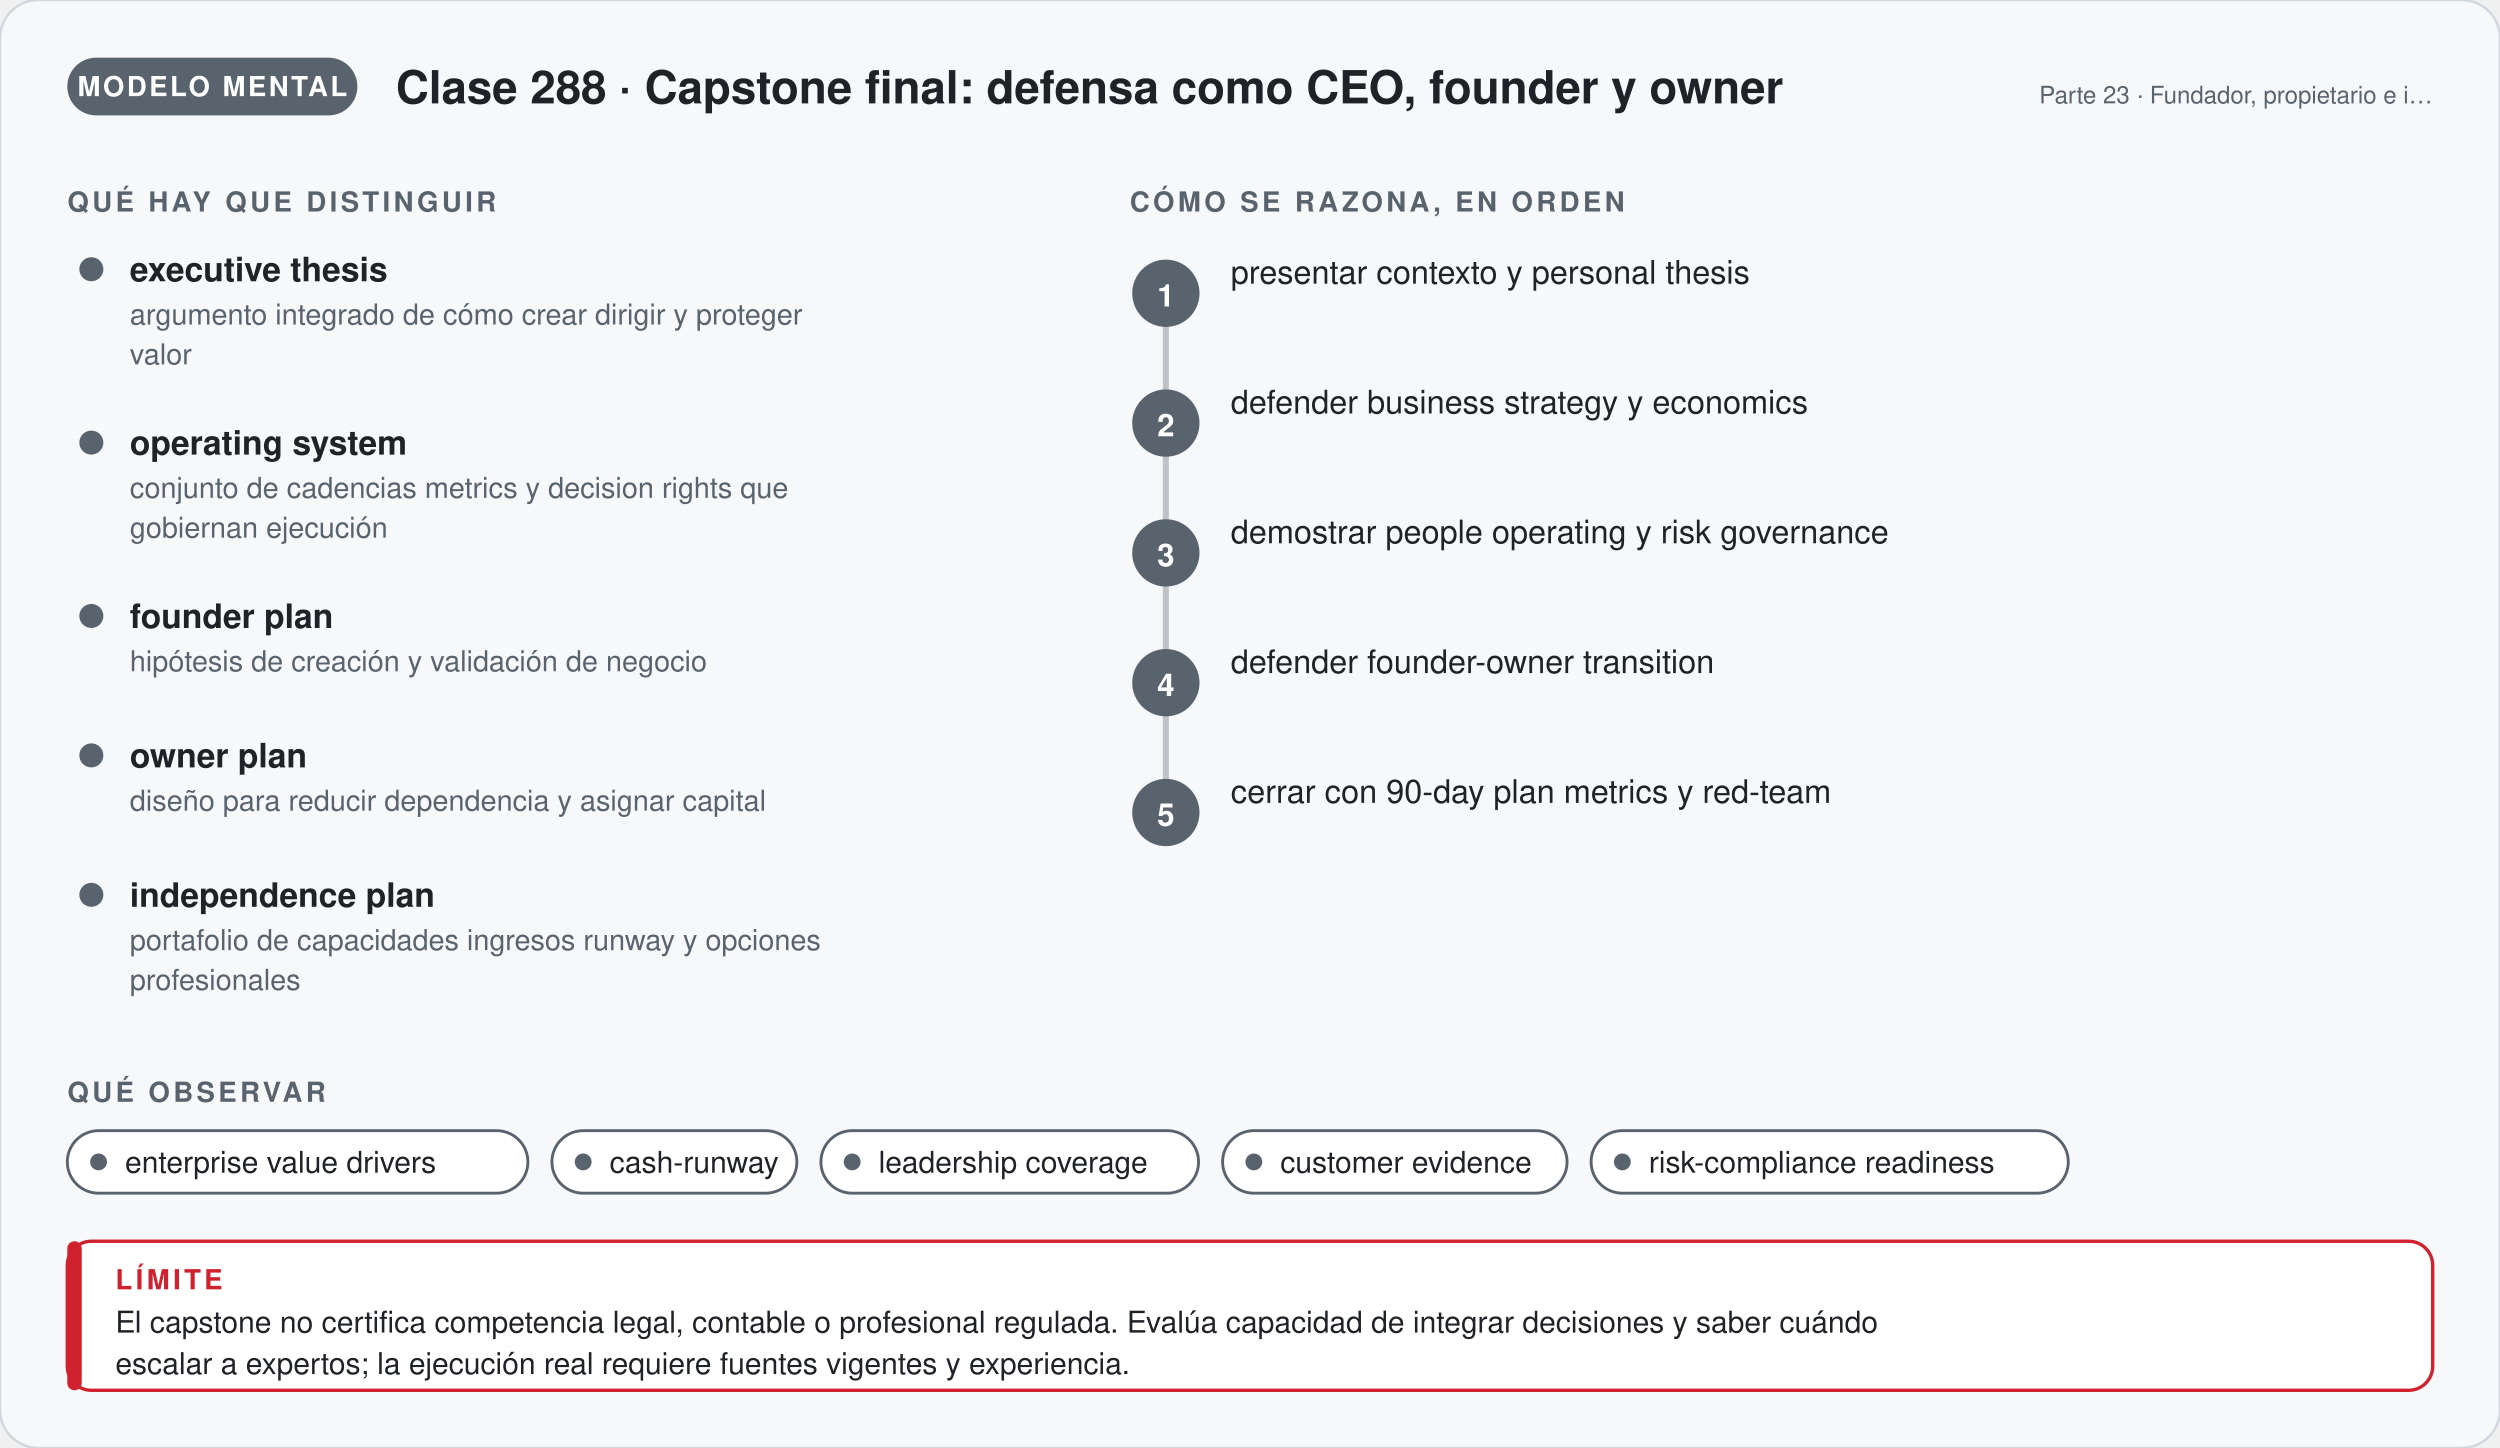
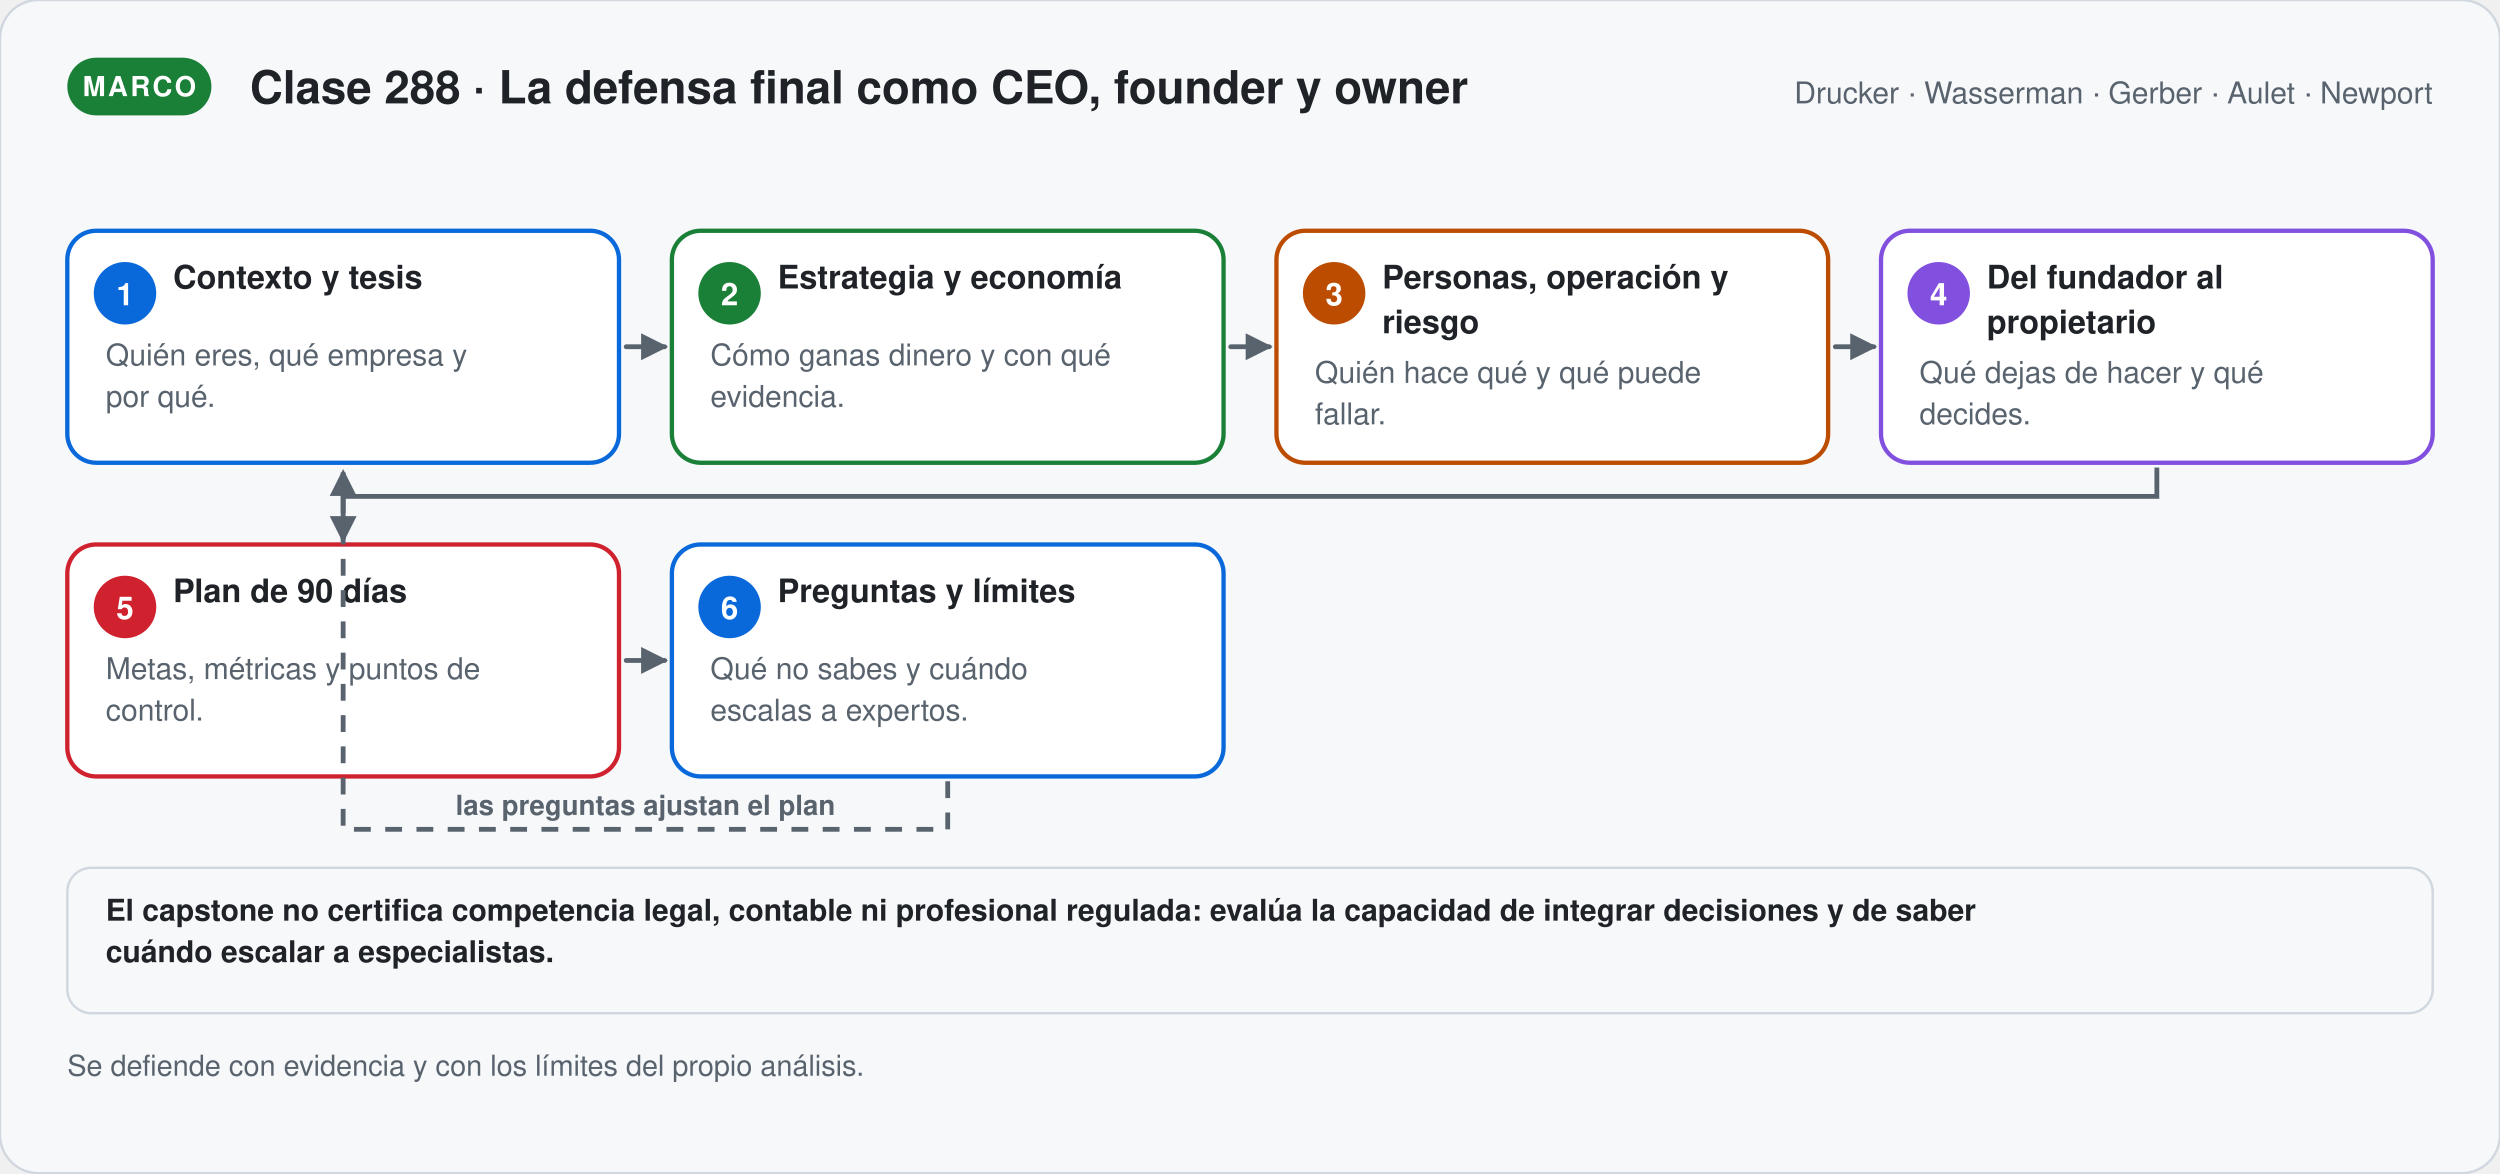
- <svg xmlns="http://www.w3.org/2000/svg" viewBox="0 0 1040 602.36" width="1040" role="img" aria-labelledby="t-g288 d-g288" font-family="'Segoe UI', 'Helvetica Neue', Helvetica, Arial, sans-serif">
+ <svg xmlns="http://www.w3.org/2000/svg" viewBox="0 0 1040 488.06" width="1040" role="img" aria-labelledby="t-s288 d-s288" font-family="'Segoe UI', 'Helvetica Neue', Helvetica, Arial, sans-serif">
  <defs>
-     <marker id="p-g288" viewBox="0 0 10 10" refX="8" refY="5" markerWidth="7" markerHeight="7" orient="auto">
+     <marker id="p-s288" viewBox="0 0 10 10" refX="8" refY="5" markerWidth="7" markerHeight="7" orient="auto">
      <path d="M1,1 L9,5 L1,9 Z" fill="#59636e" />
    </marker>
  </defs>
-   <rect width="1040" height="602.36" rx="16" fill="#f6f8fa" stroke="#d0d7de" />
-   <rect x="28" y="24" width="120.67" height="24" rx="12" fill="#59636e" />
-   <text x="88.335" y="40" font-size="11.5" font-weight="700" fill="#ffffff" text-anchor="middle" letter-spacing="1">MODELO MENTAL</text>
-   <text x="164.67" y="43" font-size="19" font-weight="700" fill="#1f2328" text-anchor="start">Clase 288 · Capstone final: defensa como CEO, founder y owner</text>
-   <text x="1012" y="43" font-size="10" font-weight="400" fill="#59636e" text-anchor="end">Parte 23 · Fundador, propietario e i…</text>
-   <text x="28" y="88" font-size="11.5" font-weight="700" fill="#59636e" text-anchor="start" letter-spacing="1.4">QUÉ HAY QUE DISTINGUIR</text>
-   <circle cx="38" cy="112" r="5" fill="#59636e" />
-   <text x="54" y="117" font-size="14" font-weight="700" fill="#1f2328" text-anchor="start">executive thesis</text>
-   <text x="54" y="135" font-size="12" font-weight="400" fill="#59636e" text-anchor="start">argumento integrado de cómo crear dirigir y proteger</text>
-   <text x="54" y="151.56" font-size="12" font-weight="400" fill="#59636e" text-anchor="start">valor</text>
-   <circle cx="38" cy="184.12" r="5" fill="#59636e" />
-   <text x="54" y="189.12" font-size="14" font-weight="700" fill="#1f2328" text-anchor="start">operating system</text>
-   <text x="54" y="207.12" font-size="12" font-weight="400" fill="#59636e" text-anchor="start">conjunto de cadencias metrics y decision rights que</text>
-   <text x="54" y="223.68" font-size="12" font-weight="400" fill="#59636e" text-anchor="start">gobiernan ejecución</text>
-   <circle cx="38" cy="256.24" r="5" fill="#59636e" />
-   <text x="54" y="261.24" font-size="14" font-weight="700" fill="#1f2328" text-anchor="start">founder plan</text>
-   <text x="54" y="279.24" font-size="12" font-weight="400" fill="#59636e" text-anchor="start">hipótesis de creación y validación de negocio</text>
-   <circle cx="38" cy="314.24" r="5" fill="#59636e" />
-   <text x="54" y="319.24" font-size="14" font-weight="700" fill="#1f2328" text-anchor="start">owner plan</text>
-   <text x="54" y="337.24" font-size="12" font-weight="400" fill="#59636e" text-anchor="start">diseño para reducir dependencia y asignar capital</text>
-   <circle cx="38" cy="372.24" r="5" fill="#59636e" />
-   <text x="54" y="377.24" font-size="14" font-weight="700" fill="#1f2328" text-anchor="start">independence plan</text>
-   <text x="54" y="395.24" font-size="12" font-weight="400" fill="#59636e" text-anchor="start">portafolio de capacidades ingresos runway y opciones</text>
-   <text x="54" y="411.8" font-size="12" font-weight="400" fill="#59636e" text-anchor="start">profesionales</text>
-   <text x="470" y="88" font-size="11.5" font-weight="700" fill="#59636e" text-anchor="start" letter-spacing="1.4">CÓMO SE RAZONA, EN ORDEN</text>
-   <path d="M485,122 V338" stroke="#59636e" stroke-width="2.5" stroke-opacity="0.35" />
-   <circle cx="485" cy="122" r="14" fill="#59636e" />
-   <text x="485" y="127.5" font-size="13" font-weight="700" fill="#ffffff" text-anchor="middle">1</text>
-   <text x="512" y="118" font-size="13.5" font-weight="500" fill="#1f2328" text-anchor="start">presentar contexto y personal thesis</text>
-   <circle cx="485" cy="176" r="14" fill="#59636e" />
-   <text x="485" y="181.5" font-size="13" font-weight="700" fill="#ffffff" text-anchor="middle">2</text>
-   <text x="512" y="172" font-size="13.5" font-weight="500" fill="#1f2328" text-anchor="start">defender business strategy y economics</text>
-   <circle cx="485" cy="230" r="14" fill="#59636e" />
-   <text x="485" y="235.5" font-size="13" font-weight="700" fill="#ffffff" text-anchor="middle">3</text>
-   <text x="512" y="226" font-size="13.5" font-weight="500" fill="#1f2328" text-anchor="start">demostrar people operating y risk governance</text>
-   <circle cx="485" cy="284" r="14" fill="#59636e" />
-   <text x="485" y="289.5" font-size="13" font-weight="700" fill="#ffffff" text-anchor="middle">4</text>
-   <text x="512" y="280" font-size="13.5" font-weight="500" fill="#1f2328" text-anchor="start">defender founder-owner transition</text>
-   <circle cx="485" cy="338" r="14" fill="#59636e" />
-   <text x="485" y="343.5" font-size="13" font-weight="700" fill="#ffffff" text-anchor="middle">5</text>
-   <text x="512" y="334" font-size="13.5" font-weight="500" fill="#1f2328" text-anchor="start">cerrar con 90-day plan metrics y red-team</text>
-   <text x="28" y="458.36" font-size="11.5" font-weight="700" fill="#59636e" text-anchor="start" letter-spacing="1.4">QUÉ OBSERVAR</text>
-   <rect x="28" y="470.36" width="191.6" height="26" rx="13" fill="#ffffff" stroke="#59636e" stroke-width="1.2" />
-   <circle cx="41" cy="483.36" r="3.5" fill="#59636e" />
-   <text x="52" y="487.86" font-size="12.5" font-weight="400" fill="#1f2328" text-anchor="start">enterprise value drivers</text>
-   <rect x="229.6" y="470.36" width="101.9" height="26" rx="13" fill="#ffffff" stroke="#59636e" stroke-width="1.2" />
-   <circle cx="242.6" cy="483.36" r="3.5" fill="#59636e" />
-   <text x="253.6" y="487.86" font-size="12.5" font-weight="400" fill="#1f2328" text-anchor="start">cash-runway</text>
-   <rect x="341.5" y="470.36" width="157.1" height="26" rx="13" fill="#ffffff" stroke="#59636e" stroke-width="1.2" />
-   <circle cx="354.5" cy="483.36" r="3.5" fill="#59636e" />
-   <text x="365.5" y="487.86" font-size="12.5" font-weight="400" fill="#1f2328" text-anchor="start">leadership coverage</text>
-   <rect x="508.6" y="470.36" width="143.3" height="26" rx="13" fill="#ffffff" stroke="#59636e" stroke-width="1.2" />
-   <circle cx="521.6" cy="483.36" r="3.5" fill="#59636e" />
-   <text x="532.6" y="487.86" font-size="12.5" font-weight="400" fill="#1f2328" text-anchor="start">customer evidence</text>
-   <rect x="661.9" y="470.36" width="198.5" height="26" rx="13" fill="#ffffff" stroke="#59636e" stroke-width="1.2" />
-   <circle cx="674.9" cy="483.36" r="3.5" fill="#59636e" />
-   <text x="685.9" y="487.86" font-size="12.5" font-weight="400" fill="#1f2328" text-anchor="start">risk-compliance readiness</text>
-   <rect x="28" y="516.36" width="984" height="62" rx="10" fill="#ffffff" stroke="#cf222e" stroke-width="1.4" />
-   <rect x="28" y="516.36" width="6" height="62" rx="3" fill="#cf222e" />
-   <text x="48" y="536.36" font-size="11.5" font-weight="700" fill="#cf222e" text-anchor="start" letter-spacing="1.4">LÍMITE</text>
-   <text x="48" y="554.36" font-size="12.5" font-weight="400" fill="#1f2328" text-anchor="start">El capstone no certifica competencia legal, contable o profesional regulada. Evalúa capacidad de integrar decisiones y saber cuándo</text>
-   <text x="48" y="571.61" font-size="12.5" font-weight="400" fill="#1f2328" text-anchor="start">escalar a expertos; la ejecución real requiere fuentes vigentes y experiencia.</text>
+   <rect width="1040" height="488.06" rx="16" fill="#f6f8fa" stroke="#d0d7de" />
+   <rect x="28" y="24" width="59.95" height="24" rx="12" fill="#1a7f37" />
+   <text x="57.975" y="40" font-size="11.5" font-weight="700" fill="#ffffff" text-anchor="middle" letter-spacing="1">MARCO</text>
+   <text x="103.95" y="43" font-size="19" font-weight="700" fill="#1f2328" text-anchor="start">Clase 288 · La defensa final como CEO, founder y owner</text>
+   <text x="1012" y="43" font-size="12.5" font-weight="400" fill="#59636e" text-anchor="end">Drucker · Wasserman · Gerber · Aulet · Newport</text>
+   <rect x="28" y="96" width="229.5" height="96.5" rx="12" fill="#ffffff" stroke="#0969da" stroke-width="1.8" />
+   <circle cx="52.0" cy="122.0" r="13" fill="#0969da" />
+   <text x="52" y="127" font-size="13" font-weight="700" fill="#ffffff" text-anchor="middle">1</text>
+   <text x="72" y="120" font-size="13.5" font-weight="700" fill="#1f2328" text-anchor="start">Contexto y tesis</text>
+   <text x="44" y="152" font-size="12.5" font-weight="400" fill="#59636e" text-anchor="start">Quién eres, qué empresa y</text>
+   <text x="44" y="169.25" font-size="12.5" font-weight="400" fill="#59636e" text-anchor="start">por qué.</text>
+   <path d="M260.5,144.25 L276.5,144.25" stroke="#59636e" stroke-width="2" fill="none" stroke-linecap="round" marker-end="url(#p-s288)" />
+   <rect x="279.5" y="96" width="229.5" height="96.5" rx="12" fill="#ffffff" stroke="#1a7f37" stroke-width="1.8" />
+   <circle cx="303.5" cy="122.0" r="13" fill="#1a7f37" />
+   <text x="303.5" y="127" font-size="13" font-weight="700" fill="#ffffff" text-anchor="middle">2</text>
+   <text x="323.5" y="120" font-size="13.5" font-weight="700" fill="#1f2328" text-anchor="start">Estrategia y economía</text>
+   <text x="295.5" y="152" font-size="12.5" font-weight="400" fill="#59636e" text-anchor="start">Cómo ganas dinero y con qué</text>
+   <text x="295.5" y="169.25" font-size="12.5" font-weight="400" fill="#59636e" text-anchor="start">evidencia.</text>
+   <path d="M512,144.25 L528,144.25" stroke="#59636e" stroke-width="2" fill="none" stroke-linecap="round" marker-end="url(#p-s288)" />
+   <rect x="531" y="96" width="229.5" height="96.5" rx="12" fill="#ffffff" stroke="#bc4c00" stroke-width="1.8" />
+   <circle cx="555.0" cy="122.0" r="13" fill="#bc4c00" />
+   <text x="555" y="127" font-size="13" font-weight="700" fill="#ffffff" text-anchor="middle">3</text>
+   <text x="575" y="120" font-size="13.5" font-weight="700" fill="#1f2328" text-anchor="start">Personas, operación y</text>
+   <text x="575" y="138.63" font-size="13.5" font-weight="700" fill="#1f2328" text-anchor="start">riesgo</text>
+   <text x="547" y="159.26" font-size="12.5" font-weight="400" fill="#59636e" text-anchor="start">Quién hace qué y qué puede</text>
+   <text x="547" y="176.51" font-size="12.5" font-weight="400" fill="#59636e" text-anchor="start">fallar.</text>
+   <path d="M763.5,144.25 L779.5,144.25" stroke="#59636e" stroke-width="2" fill="none" stroke-linecap="round" marker-end="url(#p-s288)" />
+   <rect x="782.5" y="96" width="229.5" height="96.5" rx="12" fill="#ffffff" stroke="#8250df" stroke-width="1.8" />
+   <circle cx="806.5" cy="122.0" r="13" fill="#8250df" />
+   <text x="806.5" y="127" font-size="13" font-weight="700" fill="#ffffff" text-anchor="middle">4</text>
+   <text x="826.5" y="120" font-size="13.5" font-weight="700" fill="#1f2328" text-anchor="start">Del fundador al</text>
+   <text x="826.5" y="138.63" font-size="13.5" font-weight="700" fill="#1f2328" text-anchor="start">propietario</text>
+   <text x="798.5" y="159.26" font-size="12.5" font-weight="400" fill="#59636e" text-anchor="start">Qué dejas de hacer y qué</text>
+   <text x="798.5" y="176.51" font-size="12.5" font-weight="400" fill="#59636e" text-anchor="start">decides.</text>
+   <path d="M897.25,194.5 V206.5 H142.75 V224.5" stroke="#59636e" stroke-width="2" fill="none" marker-end="url(#p-s288)" />
+   <rect x="28" y="226.5" width="229.5" height="96.5" rx="12" fill="#ffffff" stroke="#cf222e" stroke-width="1.8" />
+   <circle cx="52.0" cy="252.5" r="13" fill="#cf222e" />
+   <text x="52" y="257.5" font-size="13" font-weight="700" fill="#ffffff" text-anchor="middle">5</text>
+   <text x="72" y="250.5" font-size="13.5" font-weight="700" fill="#1f2328" text-anchor="start">Plan de 90 días</text>
+   <text x="44" y="282.5" font-size="12.5" font-weight="400" fill="#59636e" text-anchor="start">Metas, métricas y puntos de</text>
+   <text x="44" y="299.75" font-size="12.5" font-weight="400" fill="#59636e" text-anchor="start">control.</text>
+   <path d="M260.5,274.75 L276.5,274.75" stroke="#59636e" stroke-width="2" fill="none" stroke-linecap="round" marker-end="url(#p-s288)" />
+   <rect x="279.5" y="226.5" width="229.5" height="96.5" rx="12" fill="#ffffff" stroke="#0969da" stroke-width="1.8" />
+   <circle cx="303.5" cy="252.5" r="13" fill="#0969da" />
+   <text x="303.5" y="257.5" font-size="13" font-weight="700" fill="#ffffff" text-anchor="middle">6</text>
+   <text x="323.5" y="250.5" font-size="13.5" font-weight="700" fill="#1f2328" text-anchor="start">Preguntas y límites</text>
+   <text x="295.5" y="282.5" font-size="12.5" font-weight="400" fill="#59636e" text-anchor="start">Qué no sabes y cuándo</text>
+   <text x="295.5" y="299.75" font-size="12.5" font-weight="400" fill="#59636e" text-anchor="start">escalas a expertos.</text>
+   <path d="M394.25,325.0 V345.0 H142.75 V196.5" stroke="#59636e" stroke-width="2" fill="none" stroke-dasharray="7 6" marker-end="url(#p-s288)" />
+   <text x="268.5" y="339" font-size="11.5" font-weight="600" fill="#59636e" text-anchor="middle">las preguntas ajustan el plan</text>
+   <rect x="28" y="361" width="984" height="60.5" rx="10" fill="#f6f8fa" stroke="#d0d7de" stroke-width="1" />
+   <text x="44" y="383" font-size="12.5" font-weight="600" fill="#1f2328" text-anchor="start">El capstone no certifica competencia legal, contable ni profesional regulada: evalúa la capacidad de integrar decisiones y de saber</text>
+   <text x="44" y="400.25" font-size="12.5" font-weight="600" fill="#1f2328" text-anchor="start">cuándo escalar a especialistas.</text>
+   <text x="28" y="447.5" font-size="12" font-weight="400" fill="#59636e" text-anchor="start">Se defiende con evidencia y con los límites del propio análisis.</text>
</svg>
